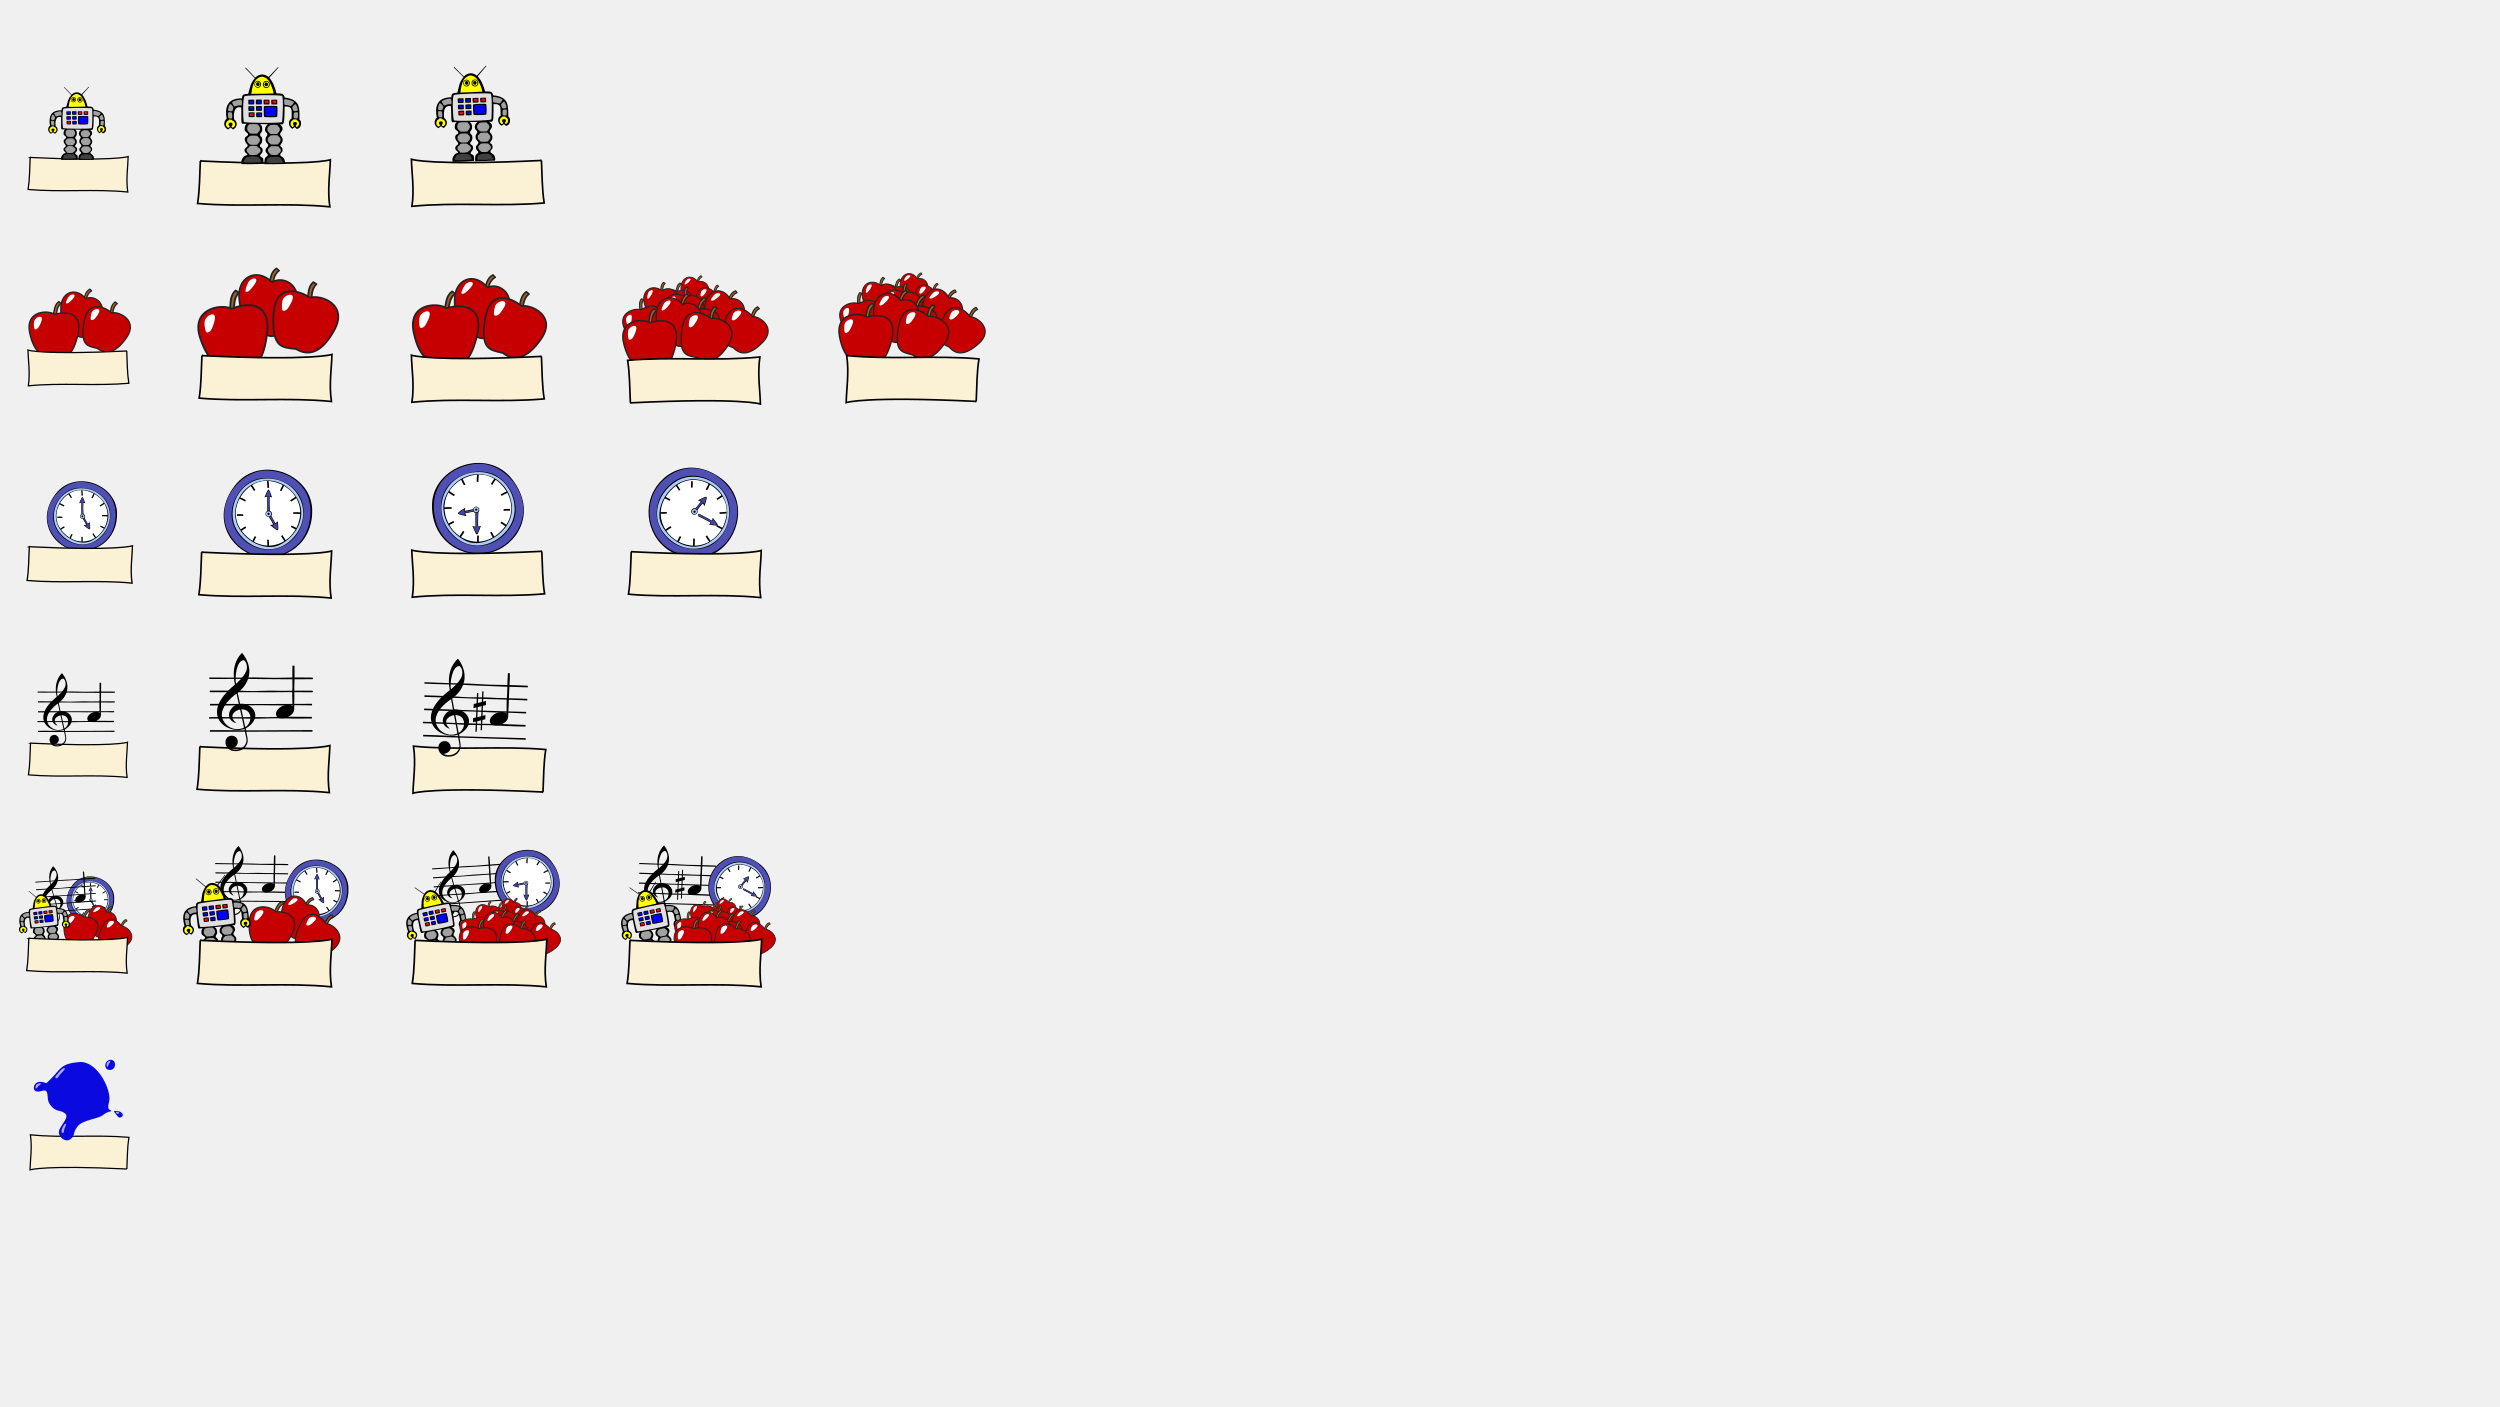
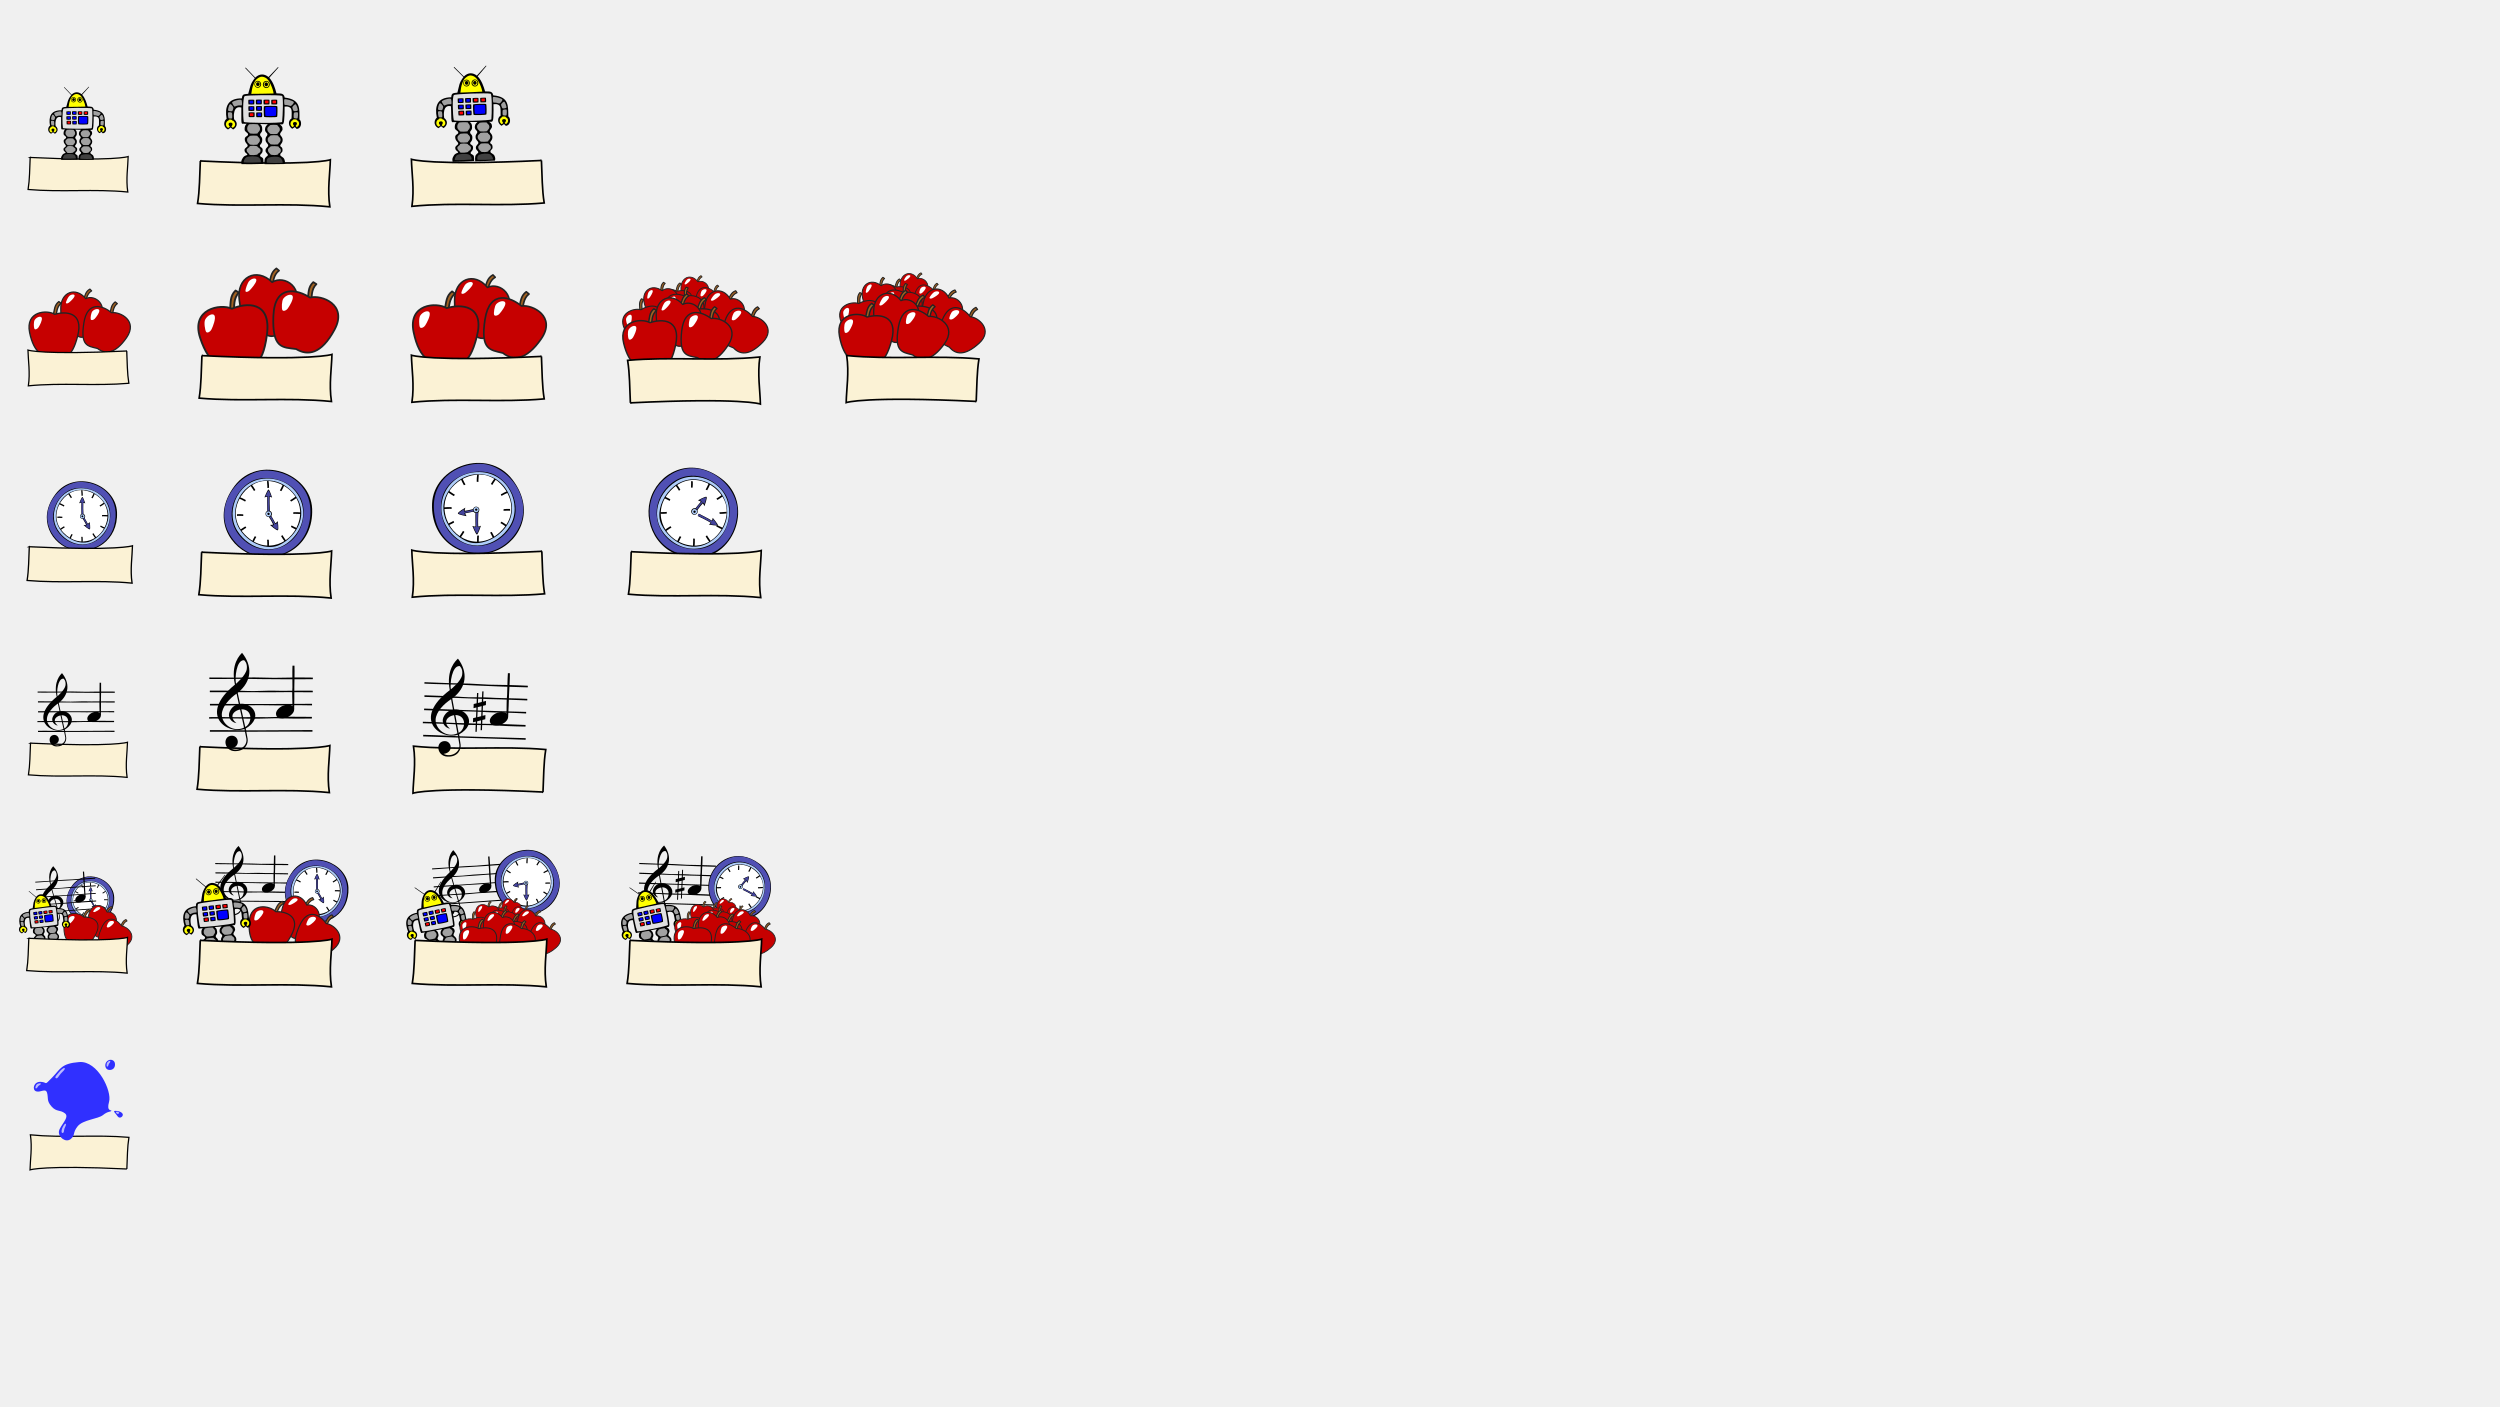
<svg xmlns="http://www.w3.org/2000/svg" xmlns:xlink="http://www.w3.org/1999/xlink" height="100%" viewBox="0 0 640 360" width="100%" version="1.1">
  <path id="a" d="m-56.11-15.66c28.6 1.376 33.29-0.301 33.29-0.301-0.073 3.438-0.794 7.65-0.135 12.04-11.24-1.119-22.64 0.126-33.86-0.86 0.554-3.42 0.525-6.997 0.708-10.88z" stroke="#000" stroke-width=".431" fill="#fbf2d5" />
  <g id="id_FirstLetter" transform="translate(6)">
    <g id="m" transform="translate(-3.409 -.8839)">
      <use xlink:href="#a" transform="translate(104.8 57.75)" height="360" width="640" y="0" x="0" />
      <g id="d">
        <path d="m62.64 20.89-2.467-2.585 0.119-0.133 2.467 2.575c1.124-1.085 2.354-0.995 3.389-0.144l2.431-2.55 0.131 0.108-2.358 2.635c1.04 1.149 1.488 2.668 1.829 3.974 0.749 0.128 1.905-0.245 2.111 1.09 4.177 0.49 3.772 2.888 3.768 5.601 0.621 0.377 0.701 2.286-0.705 2.436-0.035 0-0.474-0.488-0.474-0.488s-0.626 0.473-0.697 0.425c-1.261-0.909-0.854-2.261-0.139-2.618 0-0.551 0.079-1.406 0.007-2.039-0.083-0.635-0.384-0.791-0.79-0.946-0.312-0.121-0.622-0.048-0.994-0.06-0.012 0.921 0.012 2.071-0.096 3.184-0.023 0.299-0.047 1.233-0.443 1.365l-0.718 0.012c0.408 0.31 0.731 0.455 0.731 1.209 0 0.503-0.611 0.827-0.624 1.293-0.023 0.383 0.719 0.695 0.647 1.593-0.06 0.767-0.574 0.946-0.611 1.341-0.024 0.395 0.587 0.179 0.587 1.15 0 0.79-0.587 0.586-0.587 1.221 0 0.418 0.838 0.478 1.065 1.173 0.168 0.539 0.192 0.658 0.06 1.161-1.7 0-3.221 0.096-5.162 0.035 0.012-0.79-0.083-0.503 0.036-1.185 0.12-0.694 0.778-0.85 0.815-1.077 0.071-0.479-0.611-0.564-0.587-1.269 0.012-0.695 0.718-0.838 0.682-1.281-0.06-0.539-0.705-0.647-0.682-1.51 0.012-0.838 0.491-0.838 0.479-1.281-0.013-0.491-0.707-0.526-0.599-1.449 0.071-0.682 0.443-0.886 0.718-1.161l-1.976-0.06c0.275 0.347 0.551 0.407 0.539 1.401-0.012 0.923-0.622 0.827-0.539 1.402 0.06 0.455 0.587 0.43 0.539 1.329-0.048 1.077-0.647 1.017-0.599 1.46 0.048 0.466 0.803 0.312 0.707 1.221-0.096 0.886-0.622 0.79-0.659 1.281-0.036 0.36 0.778 0.36 0.815 0.911 0.035 0.682 0.095 0.611 0.024 1.208-2.119 0.096-3.785 0.06-5.591 0.06-0.119-0.646-0.119-0.886 0.324-1.591 0.466-0.767 1.198-0.635 1.161-0.838-0.096-0.42-0.67-0.36-0.718-1.161-0.023-0.599 0.778-0.743 0.803-1.114 0.035-0.48-0.718-0.672-0.743-1.677-0.012-0.778 0.79-0.718 0.838-1.173 0.06-0.551-0.85-0.611-0.874-1.304-0.035-0.707 0.181-1.209 0.527-1.473l-0.874-0.012c-0.335 0.035-0.466 0.048-0.491-0.971-0.024-1.185-0.012-2.179 0-3.185-2.216-0.613-1.94 2.522-1.859 2.998 1.205 0.994 0.619 2.146-0.247 2.639-0.387-0.284-0.619-0.531-0.619-0.531s-0.287 0.26-0.687 0.521c-1.632-0.888-0.835-2.493-0.36-2.725-0.521-3.016 0.2-5.292 3.905-5.248 0.091-1.148 0.551-1.053 1.628-1.161 0.581-1.867 0.379-2.338 1.689-4.011z" />
        <path fill="#ff0" d="m62.34 22.36c0.287-0.732 0.551-1.054 0.994-1.389 0.526-0.396 1.029-0.624 1.832-0.288 0.79 0.335 1.161 0.994 1.545 1.808 0.49 1.09 0.67 1.784 0.742 2.323-2.479 0.083-3.449 0.06-5.711 0.096 0.083-0.707 0.215-1.605 0.599-2.55z" />
        <path fill="#a1a1a1" d="m61.27 35.75c0-0.216 2.096-0.204 2.084-0.037-0.025 0.288 0.611 0.348 0.586 1.09-0.012 0.622-0.611 0.803-0.574 1.042 0.023 0.168-2.12 0.168-2.072-0.025 0.048-0.131-0.634-0.347-0.634-1.137 0-0.658 0.611-0.755 0.611-0.934z" />
        <path fill="#a1a1a1" d="m61.27 38.41c-0.035-0.324 2.059-0.264 2.084 0.035 0.012 0.216 0.73 0.383 0.753 0.899 0.048 0.754-0.753 0.778-0.717 0.993 0.047 0.288-2.192 0.371-2.169 0.096 0.013-0.264-0.634-0.455-0.67-1.137-0.024-0.408 0.743-0.658 0.718-0.886z" />
        <path fill="#a1a1a1" d="m66.63 38.41c0.06-0.168 2.203-0.156 2.155 0.084-0.048 0.275 0.526 0.191 0.514 0.958-0.023 0.646-0.67 0.622-0.647 0.838 0.036 0.395-1.963 0.347-2 0.096-0.023-0.156-0.634-0.408-0.646-1.102-0.025-0.48 0.562-0.647 0.622-0.875z" />
        <path fill="#404040" d="m63.57 41.14c0.574 0.324 0.79 1.281 0.514 1.304-0.718 0.048-3.184 0.121-4.227 0.013-0.191-0.013 0.084-1.042 0.659-1.329 0.503-0.252 2.395-0.348 3.054 0.012z" />
        <path fill="#404040" d="m69.05 41.21c0.574 0.312 0.91 1.342 0.622 1.366-0.718 0.048-2.837 0.06-3.878-0.036-0.192-0.023-0.192-0.994 0.371-1.281 0.502-0.251 2.226-0.418 2.885-0.048z" />
        <path fill="#ff0" d="m55.88 31.76c0.013-0.4 0.982-0.339 0.982-0.012 0.564 0.002 1.294 1.35 0.096 1.855-0.073-0.035-0.156-0.131-0.3-0.335 1.147-1.424-1.673-1.273-0.395 0.036-0.035 0.048-0.289 0.297-0.433 0.332-0.98-0.516-0.563-1.773 0.05-1.877z" />
        <path fill="#ff0" d="m72.38 31.63c-0.067-0.347 1.294-0.205 1.01 0.055 0.658 0.126 0.891 1.309-0.021 1.758-0.072-0.025-0.144-0.133-0.275-0.348 1.242-1.284-1.548-1.347-0.407 0.025-0.037 0.048-0.282 0.277-0.413 0.314-0.928-0.733-0.363-1.61 0.107-1.804z" />
        <path fill="#a1a1a1" d="m59.28 27.87c-0.083 0.011-0.492-0.047-0.877 0.008-0.384 0.055-0.743 0.224-0.884 0.291-0.141 0.067-0.587-0.652-0.689-1.019-0.102-0.367 2.291-0.995 2.426-0.611 0.135 0.384 0.106 1.32 0.023 1.331z" />
        <path fill="#a1a1a1" d="m57.15 28.4c0.062 0.172-0.208 0.891-0.319 0.951-0.111 0.059-0.831 0.006-0.997-0.138-0.166-0.144 0.194-1.605 0.501-1.653 0.307-0.047 0.753 0.668 0.815 0.84z" />
        <path fill="#a1a1a1" d="m56.78 29.77c0.085 0.146 0.122 1.309 0.023 1.414-0.099 0.104-0.707 0.043-0.838 0-0.131-0.044-0.3-1.352-0.156-1.497 0.144-0.145 0.885-0.063 0.971 0.083z" />
        <path fill="#a1a1a1" d="m70.25 27.7c0.082 0.107 0.293 0.009 0.834 0.118 0.358 0.072 0.57 0.206 0.756 0.187 0.185-0.019 0.803-0.613 0.79-0.959-0.013-0.346-2.371-0.993-2.445-0.698-0.073 0.294-0.017 1.245 0.065 1.352z" />
        <path fill="#a1a1a1" d="m72.25 28.3c-0.036 0.169 0.245 0.938 0.36 1.011 0.115 0.073 0.886 0.043 1.014-0.171 0.128-0.214-0.319-1.459-0.524-1.548-0.205-0.089-0.814 0.539-0.85 0.708z" />
        <path fill="#a1a1a1" d="m72.65 31.1c0.128 0.081 0.789 0.165 0.911 0.08 0.122-0.086 0.196-1.335 0.096-1.49-0.1-0.155-0.896-0.034-0.985 0.056-0.089 0.09-0.149 1.273-0.022 1.354z" />
        <path fill="#a1a1a1" d="m61.07 32.79c0-0.215 2.466-0.181 2.454 0-0.024 0.287 0.468 0.358 0.443 1.125-0.012 0.647-0.611 0.826-0.574 1.077 0.023 0.181-2.12 0.168-2.072-0.023 0.036-0.144-0.634-0.371-0.634-1.185 0-0.67 0.384-0.826 0.384-0.994z" />
        <path fill="#a1a1a1" d="m66.46 32.99c0-0.204 2.024-0.204 2.013-0.023-0.025 0.275 0.586 0.347 0.574 1.089-0.012 0.622-0.599 0.803-0.563 1.042 0.023 0.168-2.047 0.156-2.011-0.023 0.035-0.144-0.624-0.36-0.624-1.138 0-0.659 0.611-0.755 0.611-0.946z" />
        <path fill="#a1a1a1" d="m66.56 35.65c0-0.216 2.083-0.203 2.071-0.024-0.024 0.275 0.61 0.347 0.599 1.09-0.012 0.634-0.622 0.825-0.587 1.065 0.025 0.168-2.107 0.156-2.059-0.025 0.037-0.143-0.646-0.359-0.646-1.162 0-0.657 0.622-0.753 0.622-0.946z" />
        <path fill-rule="evenodd" d="m63.4 21.57c0.476 0 0.863 0.403 0.863 0.898s-0.387 0.898-0.863 0.898c-0.475 0-0.862-0.403-0.862-0.898s0.387-0.898 0.862-0.898zm-0.036 0.191c0.376 0 0.682 0.317 0.682 0.707s-0.307 0.707-0.682 0.707c-0.376 0-0.682-0.317-0.682-0.707s0.307-0.707 0.682-0.707zm0.06 0.179c0.251 0 0.455 0.221 0.455 0.491 0 0.27-0.204 0.491-0.455 0.491s-0.455-0.221-0.455-0.491c0-0.27 0.204-0.491 0.455-0.491" />
        <path fill-rule="evenodd" d="m64.7 22.51c0 0.516 0.395 0.923 0.886 0.923s0.886-0.407 0.886-0.923c0-0.514-0.395-0.921-0.886-0.921s-0.886 0.407-0.886 0.921zm0.228-0.012c0 0.408 0.312 0.73 0.707 0.73 0.383 0 0.61-0.335 0.61-0.742 0-0.395-0.227-0.707-0.61-0.707-0.395 0-0.707 0.324-0.707 0.718zm0.192-0.023c0 0.275 0.204 0.491 0.455 0.491 0.239 0 0.443-0.216 0.443-0.491 0-0.275-0.204-0.491-0.443-0.491-0.251 0-0.455 0.216-0.455 0.491" />
        <path fill="#e0e0e0" d="m69.59 25.41c0.42 0.119 0.204 5.245 0.037 6.682-0.048 0.37-9.745 0.31-9.805-0.025-0.25-1.364-0.264-6.13 0.203-6.549 0.346-0.311 8.681-0.372 9.565-0.108z" />
        <path d="m62.5 26.44c0.035 0.036 0.035 1.09-0.025 1.15-0.06 0.071-1.389 0.06-1.46 0.012-0.048-0.048-0.06-1.054-0.023-1.15 0.035-0.06 1.424-0.072 1.508-0.012z" />
        <path fill="#00f" d="m62.2 26.67c0.037 0.025 0.025 0.647-0.012 0.682-0.036 0.037-0.815 0.037-0.849 0-0.037-0.023-0.037-0.622-0.025-0.67 0.025-0.048 0.838-0.048 0.886-0.012z" />
        <path d="m64.96 28.1c0.072-0.156 3.232-0.179 3.426-0.024 0.096 0.071 0.083 2.586-0.048 2.718-0.144 0.155-3.173 0.143-3.317 0.012-0.108-0.096-0.131-2.49-0.06-2.706" />
        <path fill="#00f" d="m68.06 28.33c0.072 0.06 0.072 2.059-0.035 2.179-0.121 0.119-2.539 0.108-2.646 0.012-0.096-0.083-0.12-2-0.048-2.167 0.048-0.131 2.574-0.143 2.73-0.023z" />
        <path d="m64.43 26.41c0.035 0.036 0.035 1.102-0.025 1.161-0.071 0.06-1.401 0.06-1.46 0-0.048-0.048-0.06-1.054-0.023-1.138 0.023-0.072 1.424-0.083 1.508-0.023z" />
        <path fill="#00f" d="m64.13 26.64c0.025 0.024 0.025 0.647-0.012 0.682-0.036 0.036-0.826 0.036-0.862 0-0.024-0.023-0.035-0.622-0.012-0.67 0.025-0.036 0.838-0.048 0.886-0.012z" />
        <path d="m62.5 28.1c0.048 0.035 0.048 1.089-0.012 1.15-0.073 0.06-1.402 0.06-1.462 0.012-0.047-0.048-0.06-1.054-0.023-1.15 0.023-0.06 1.425-0.071 1.497-0.012z" />
        <path fill="#00f" d="m62.24 28.3c0.023 0.012 0.023 0.646-0.013 0.682-0.035 0.036-0.827 0.036-0.861 0-0.025-0.023-0.037-0.622-0.012-0.67 0.012-0.048 0.838-0.048 0.886-0.012z" />
        <path d="m64.46 28.07c0.048 0.035 0.048 1.101-0.012 1.149-0.073 0.072-1.402 0.06-1.462 0.013-0.047-0.048-0.06-1.054-0.023-1.15 0.023-0.06 1.412-0.071 1.497-0.012z" />
        <path fill="#00f" d="m64.16 28.3c0.023 0.023 0.023 0.646-0.013 0.682-0.035 0.035-0.827 0.035-0.861 0-0.025-0.025-0.037-0.622-0.012-0.67 0.012-0.048 0.838-0.048 0.886-0.012z" />
        <path d="m62.57 29.67c0.048 0.035 0.036 1.102-0.023 1.161-0.06 0.06-1.389 0.06-1.45 0-0.047-0.048-0.06-1.054-0.023-1.138 0.023-0.072 1.414-0.083 1.497-0.023z" />
        <path fill="#f00" d="m62.27 29.9c0.024 0.024 0.024 0.646-0.013 0.682-0.035 0.036-0.825 0.036-0.861 0-0.025-0.023-0.036-0.622-0.012-0.67 0.012-0.036 0.838-0.048 0.886-0.012z" />
        <path d="m64.5 29.7c0.048 0.023 0.036 1.089-0.023 1.15-0.06 0.06-1.389 0.06-1.45 0-0.047-0.037-0.071-1.054-0.023-1.138 0.023-0.072 1.414-0.084 1.497-0.012z" />
        <path fill="#00f" d="m64.23 29.9c0.024 0.025 0.024 0.647-0.013 0.683-0.035 0.035-0.825 0.035-0.861 0-0.025-0.025-0.037-0.611-0.012-0.67 0.012-0.036 0.838-0.048 0.886-0.013z" />
        <path d="m66.39 26.44c0.036 0.036 0.036 1.09-0.024 1.15-0.071 0.06-1.401 0.06-1.46 0-0.048-0.036-0.06-1.042-0.025-1.138 0.025-0.071 1.425-0.083 1.509-0.012z" />
        <path fill="#f00" d="m66.13 26.64c0.023 0.012 0.023 0.636-0.012 0.67-0.037 0.036-0.815 0.036-0.851 0.012-0.035-0.035-0.048-0.622-0.023-0.682 0.023-0.036 0.838-0.048 0.886 0z" />
        <path d="m68.36 26.44c0.048 0.036 0.048 1.09-0.012 1.15-0.072 0.06-1.401 0.06-1.46 0.012-0.048-0.048-0.06-1.054-0.025-1.15 0.025-0.06 1.414-0.072 1.497-0.012z" />
        <path fill="#f00" d="m68.06 26.64c0.023 0.012 0.023 0.647-0.012 0.682-0.037 0.036-0.827 0.036-0.863 0-0.023-0.023-0.036-0.622-0.012-0.67 0.012-0.048 0.838-0.048 0.886-0.012z" />
      </g>
    </g>
    <rect height="50" width="55" y="10" x="33.93" fill="none" />
  </g>
  <g id="id_NameTerms" transform="translate(-129.6)">
    <use xlink:href="#a" transform="matrix(-1 0 0 1 212.1 56.74)" height="360" width="640" y="0" x="0" />
    <use xlink:href="#d" transform="matrix(.9817 -.02624 .02624 .9817 186.2 .868)" height="360" width="640" y="0" x="0" />
    <rect height="50" width="55" y="10" x="224.6" fill="none" />
  </g>
  <g id="id_Read">
    <use xlink:href="#m" transform="matrix(.7536 0 0 .7536 -26.4 9.257)" height="360" width="640" y="0" x="0" />
    <rect height="50" width="40" y="10" x="0" fill="none" />
  </g>
  <g id="c" transform="matrix(1.21 0 0 1.21 31.97 -20.83)">
    <path stroke-linejoin="round" d="m-137.9 82.63c0.379-1.532 0.364-2.65 1.512-3.466l0.537 0.449c-1.121 0.789-1.191 2.337-1.4 3.416z" stroke="#232323" stroke-width=".337" fill="#a16121" />
    <path stroke-linejoin="round" d="m-133 87.82c-2.574 4.823-3.875 6.223-6.69 3.793-3.26 1.205-3.5-1.456-4.137-6.067-0.639-4.613 3.436-6.695 6.586-3.606 2.409-1.55 6.819 1.061 4.243 5.881z" stroke="#232323" stroke-width=".337" fill="#c60000" />
    <path fill="#fff" d="m-142.6 83.67c-0.004-0.331 0.424-1.65 0.792-2.007 0.595-0.578 1.43-0.639 1.403-0.107-0.026 0.553-1 1.672-1.37 2.033-0.367 0.354-0.818 0.402-0.826 0.081z" />
    <path stroke-linejoin="round" d="m-145.7 87.77c0.167-1.787-0.037-3.043 1.115-4.154l0.68 0.415c-1.128 1.077-0.945 2.83-0.998 4.08z" stroke="#232323" stroke-width=".383" fill="#a16121" />
    <path stroke-linejoin="round" d="m-151.7 93.08c1.891 5.785 4.733 6.571 7.379 5.548 2.986 0.144 5.086 0.793 6.029-6.117 0.943-6.907-4.195-6.459-7.025-5.248-2.326-1.069-8.27 0.033-6.382 5.82z" stroke="#232323" stroke-width=".383" fill="#c60000" />
    <path fill="#fff" d="m-150.5 91.9c-0.217-0.335-0.469-1.895-0.188-2.448 0.456-0.892 1.574-1.382 1.879-0.828 0.319 0.576-0.316 2.213-0.597 2.77-0.282 0.548-0.877 0.828-1.094 0.505z" />
    <path stroke-linejoin="round" d="m-130.1 85.8c0.187-1.674 0.017-2.854 1.116-3.877l0.631 0.401c-1.076 0.991-0.934 2.638-1.005 3.809z" stroke="#232323" stroke-width=".36" fill="#a16121" />
    <path stroke-linejoin="round" d="m-124.7 91.44c-2.694 5.033-5.448 5.294-7.724 3.915-2.781-0.356-4.827-0.1-4.568-6.634 0.261-6.535 4.933-5.28 7.348-3.696 2.324-0.606 7.636 1.386 4.941 6.419z" stroke="#232323" stroke-width=".36" fill="#c60000" />
    <path fill="#fff" d="m-135.2 87.51c-0.147-0.345-0.132-1.827 0.217-2.292 0.564-0.752 1.675-1.026 1.869-0.465 0.203 0.583-0.645 1.995-0.994 2.465-0.348 0.462-0.943 0.625-1.091 0.292z" />
  </g>
  <g id="e" transform="matrix(.7493 0 0 .7493 -15.15 21.89)">
    <use xlink:href="#c" transform="matrix(0.61 .1018 -.1018 0.61 29.99 40.72)" height="360" width="640" y="0" x="0" />
    <use xlink:href="#c" transform="matrix(.7531 -.1109 .1109 .7531 21.34 3.776)" height="360" width="640" y="0" x="0" />
    <use xlink:href="#c" transform="matrix(.8545 .2438 -.244 .8522 84.02 46.18)" height="360" width="640" y="0" x="0" />
    <use xlink:href="#c" transform="matrix(.9972 .07463 -.07463 .9972 75.03 13.82)" height="360" width="640" y="0" x="0" />
  </g>
  <g id="id_CountEasy">
    <use xlink:href="#c" transform="matrix(1.054 0 0 1.054 211 -10.3)" height="360" width="640" y="0" x="0" />
    <use xlink:href="#a" transform="translate(107.8 106.7)" height="360" width="640" y="0" x="0" />
    <rect height="50" width="55" y="60" x="40" fill="none" />
  </g>
  <g id="id_CountReadEasy" transform="translate(-107.6)">
    <g id="q">
      <use xlink:href="#c" transform="matrix(.9935 .1135 -.1135 .9935 374.5 11)" height="360" width="640" y="0" x="0" />
      <use xlink:href="#a" transform="matrix(-1 0 0 1 190.1 106.9)" height="360" width="640" y="0" x="0" />
    </g>
    <rect height="50" width="55" y="60" x="202.6" fill="none" />
  </g>
  <g id="id_CountHard" transform="translate(-212.4)">
    <g transform="translate(4.884 1.061)">
      <use xlink:href="#e" transform="matrix(1.093 0 0 1.093 451.7 -14.13)" height="360" width="640" y="0" x="0" />
      <use xlink:href="#a" transform="matrix(1 0 0 -1 425 86.41)" height="360" width="640" y="0" x="0" />
    </g>
    <rect height="50" width="55" y="60" x="362.4" fill="none" />
  </g>
  <g id="id_CountReadHard" transform="translate(-318.7)">
    <use xlink:href="#e" transform="matrix(1.097 .06353 -.06353 1.097 624.3 -10.34)" height="360" width="640" y="0" x="0" />
    <use xlink:href="#a" transform="matrix(-1 0 0 -1 512.5 87.1)" height="360" width="640" y="0" x="0" />
    <rect height="50" width="55" y="60" x="523.7" fill="none" />
  </g>
  <g id="id_Count">
    <use xlink:href="#q" transform="matrix(.7597 0 0 .7597 -154.6 20.54)" height="360" width="640" y="0" x="0" />
    <rect height="50" width="40" y="60" x="0" fill="none" />
  </g>
  <g id="id_ClockEasy">
    <g id="l" transform="translate(2.919 -.1768)">
      <g id="g" transform="matrix(.7919 0 0 .7919 -715.7 -455)">
        <g id="j">
          <path d="m1001 739.3c0.489 11.67-9.624 17.48-18.11 15.31-8.484-2.171-14.71-12.49-6.969-22.74 7.74-10.25 24.59-4.244 25.08 7.426z" fill-rule="evenodd" />
          <path d="m986.6 726.9c-8.888-0.391-18.6 11.51-11.65 21.65 6.941 10.14 21.95 7.006 24.85-3.713 2.901-10.72-4.304-17.55-13.19-17.94zm11.61 14.3c-0.703 10.2-11.78 14.7-19.13 8.342-7.355-6.361-3.768-15.83 2.175-19.09 5.943-3.256 17.66 0.543 16.96 10.75z" fill-rule="evenodd" fill="#5050b4" />
          <path d="m996.9 742.7c-1.671 7.719-10.95 11.94-17.71 4.856-6.756-7.08-0.377-16.44 5.798-17.23 6.175-0.791 13.58 4.655 11.91 12.37z" fill-rule="evenodd" fill="#fff" />
          <path id="b" d="m986.4 730.3c0.164 1.508 0.115 2.224 0.114 2.228 0.187-0.002 0.382 0.023 0.551-0.05-0.02-0.744-0.038-1.489-0.151-2.178z" />
          <use xlink:href="#b" transform="matrix(-.03639 -.9995 -1.162 .03131 1882 1704)" height="1052.362" width="744.094" y="0" x="0" />
          <use xlink:href="#b" transform="matrix(.995 -.0996 -.09149 -.9139 71.86 1517)" height="1052.362" width="744.094" y="0" x="0" />
          <use xlink:href="#b" transform="matrix(-.04345 -.9989 -.9084 .04778 1685 1692)" height="1052.362" width="744.094" y="0" x="0" />
          <use xlink:href="#b" transform="matrix(.866 .5 -.5 .866 502.5 -394.3)" height="1052.362" width="744.094" y="0" x="0" />
          <use xlink:href="#b" transform="matrix(.5 .866 -.866 .5 1135 -484.1)" height="1052.362" width="744.094" y="0" x="0" />
          <use xlink:href="#b" transform="matrix(-.5 .866 -.866 -.5 2122 256.6)" height="1052.362" width="744.094" y="0" x="0" />
          <use xlink:href="#b" transform="matrix(-.866 .5 -.5 -.866 2212 888.9)" height="1052.362" width="744.094" y="0" x="0" />
          <use xlink:href="#b" transform="matrix(-.866 -.5 .5 -.866 1471 1876)" height="1052.362" width="744.094" y="0" x="0" />
          <use xlink:href="#b" transform="matrix(-.5 -.866 .866 -.5 838.6 1966)" height="1052.362" width="744.094" y="0" x="0" />
          <use xlink:href="#b" transform="matrix(.5 -.866 .866 .5 -148.3 1225)" height="1052.362" width="744.094" y="0" x="0" />
          <use xlink:href="#b" transform="matrix(.866 -.5 .5 .866 -238.4 592.4)" height="1052.362" width="744.094" y="0" x="0" />
          <path d="m987 729.5c-9.611-0.428-14.34 10.17-10.25 16.79 4.093 6.619 13.21 8.841 18.89 1.431 5.678-7.409 0.977-17.8-8.634-18.23zm7.584 4.284c6.013 6.492 1.703 14.4-4.17 17.19-5.873 2.793-16.2-3.829-14.03-12.54 2.171-8.708 12.18-11.15 18.2-4.654z" fill-rule="evenodd" fill="#afcdfa" />
        </g>
        <g id="h" transform="translate(0 -.2652)">
          <path d="m986.5 740.4c-0.085-1.743-0.014-4.73-0.014-4.73-0.184-0.011-0.422 0.011-0.904 0.183 0 0 0.964-2.481 1.3-2.556 0.335-0.075 1.18 2.622 1.18 2.622-0.246-0.123-0.605-0.275-0.784-0.232-0.087 1.561-0.002 3.017 0.057 4.664z" />
          <path d="m986.6 740.4c-0.063-1.581 0.032-4.878 0.032-4.878-0.137-0.01-0.422-0.069-0.78 0.087 0 0 0.785-1.902 1.034-1.97 0.248-0.068 0.898 2.005 0.898 2.005-0.206-0.186-0.53-0.15-0.662-0.107-0.065 1.416 0.038 3.312 0.081 4.806z" fill="#44449c" />
        </g>
        <g id="i">
          <path d="m987 740.3c1.08 1.655 2.111 3.642 2.111 3.642 0.219-0.111 0.311-0.191 0.77-0.678 0 0 0.387 2.634 0.043 2.93s-2.559-1.707-2.559-1.707c0.353-0.043 0.844 0.004 1.027-0.156-0.779-1.591-1.142-1.994-2.137-3.573z" />
          <path d="m987 740.5c0.963 1.511 2.094 3.736 2.094 3.736 0.163-0.081 0.356-0.113 0.68-0.502 0 0 0.287 1.98 0.038 2.211-0.248 0.232-1.884-1.245-1.884-1.245 0.343 0.046 0.666-0.143 0.793-0.272-0.723-1.434-1.306-2.176-2.198-3.615z" fill="#44449c" />
          <path d="m987.8 740.3c0.472 0.688 0.098 1.42-0.521 1.593-0.62 0.173-1.452-0.197-1.348-1.147 0.104-0.95 1.398-1.133 1.87-0.446z" fill-rule="evenodd" />
          <path d="m986.5 740.2c-0.76 0.408-0.395 1.387 0.125 1.524s0.933-0.073 1.111-0.599c0.178-0.525-0.477-1.333-1.236-0.926zm0.533 0.371c0.286 0.106 0.285 0.49 0.102 0.642-0.182 0.152-0.547 0.102-0.605-0.24-0.058-0.342 0.217-0.508 0.503-0.403z" fill-rule="evenodd" fill="#afcdfa" />
        </g>
      </g>
      <use xlink:href="#a" transform="translate(104.8 157.2)" height="360" width="640" y="0" x="0" />
    </g>
    <rect height="50" width="55" y="110" x="40" fill="none" />
  </g>
  <g id="id_ClockMedium" transform="translate(-107.6)">
    <g id="p">
      <use xlink:href="#j" transform="matrix(-.8216 .003555 .003555 .8216 1038 -482)" height="360" width="640" y="0" x="0" />
      <use xlink:href="#h" transform="matrix(.8862 0 0 -.8632 -644.9 769.6)" height="360" width="640" y="0" x="0" />
      <use xlink:href="#i" transform="matrix(-.2431 .7485 -.7485 -.2431 1024 -428.1)" height="360" width="640" y="0" x="0" />
    </g>
    <use xlink:href="#a" transform="matrix(-1 0 0 1 190.2 156.8)" height="360" width="640" y="0" x="0" />
    <rect height="50" width="55" y="110" x="202.6" fill="none" />
  </g>
  <g id="id_ClockHard" transform="translate(-212)">
    <g id="n">
      <use xlink:href="#j" transform="matrix(0 .8072 -.8072 0 987.5 -665.2)" height="360" width="640" y="0" x="0" />
      <use xlink:href="#h" transform="matrix(-.3788 .7072 -.7072 -.3788 1288 -285.8)" height="360" width="640" y="0" x="0" />
      <use xlink:href="#i" transform="matrix(-.2926 -.747 .747 -.2926 125.1 1085)" height="360" width="640" y="0" x="0" />
    </g>
    <use xlink:href="#a" transform="translate(429.7 156.9)" height="360" width="640" y="0" x="0" />
    <rect height="50" width="55" y="110" x="362" fill="none" />
  </g>
  <g id="id_Clock">
    <use xlink:href="#l" transform="matrix(.7936 0 0 .7936 -33.46 27.78)" height="360" width="640" y="0" x="0" />
    <rect height="50" width="40" y="110" x="0" fill="none" />
  </g>
  <g id="id_NotesReadEasy">
    <g id="k" transform="translate(2.566 -.1768)">
      <use xlink:href="#a" transform="translate(104.7 207)" height="360" width="640" y="0" x="0" />
      <g id="f" transform="matrix(1.052 0 0 1.052 -3.189 -10.59)">
        <path d="m51.55 175.1s4.194 0.035 6.291 0.037c2.097 0.002 4.128-0.105 6.291-0.026s4.179 0.097 6.291 0.021c2.112-0.076 6.291-0.01 6.291-0.01 0.009 0.137 0.029 0.28-0.008 0.397 0 0-4.194 0.021-6.29 0.016-2.097-0.004-4.194-0.041-6.29-0.046-2.097-0.004-4.158-0.103-6.29-0.046-2.132 0.058-6.29 0.016-6.29 0.016 0.018-0.101-0.042-0.152 0.003-0.36z" />
        <path d="m76.7 178.7s-4.173-0.034-6.259-0.036c-2.086-0.002-3.343 0.057-6.259 0.025s-4.099-0.018-6.259-0.021c-2.16-0.003-6.259 0.01-6.259 0.01-0.009-0.135-0.038-0.275-0.002-0.39 0 0 4.18 0.01 6.266 0.015 2.086 0.004 3.396 0.19 6.258 0.054 2.862-0.136 4.136 0.03 6.258-0.026 2.121-0.057 6.258-0.016 6.258-0.016-0.012 0.097-0.008 0.2 0 0.385z" />
        <path d="m76.52 181.5s-4.139 0.034-6.208 0.036c-2.069 0.002-3.316-0.016-6.208 0.015-2.893 0.032-4.066-0.023-6.208-0.02-2.143 0.003-6.208-0.01-6.208-0.01-0.009 0.135-0.029 0.275 0.007 0.39 0 0 4.138-0.01 6.207-0.015 2.069-0.004 3.345-0.069 6.207-0.054s4.091 0.091 6.207 0.026 6.207 0.016 6.207 0.016c-0.018-0.099 0.025-0.251 0-0.385z" />
        <path d="m51.46 185.1s4.17-0.035 6.256-0.037c2.085-0.002 4.105 0.126 6.256 0.046s4.155-0.117 6.256-0.041c2.1 0.076 6.256 0.01 6.256 0.01 0.009-0.137 0.029-0.28-0.008-0.397 0 0-4.17-0.042-6.255-0.037-2.085 0.004-3.735 0.162-6.255 0.107-2.52-0.056-4.134 0.063-6.255 0.005-2.12-0.058-6.234-0.016-6.234-0.016 0.018 0.101 0.028 0.187-0.018 0.36z" />
        <path d="m51.66 188.3s4.161 0.006 6.241 0.004 3.333 0.016 6.241-0.015 4.087-0.018 6.241-0.021c2.154-0.003 6.241 0.01 6.241 0.01 0.009-0.135 0.029-0.275-0.008-0.39 0 0-4.16 0.031-6.24 0.035-2.08 0.004-3.353 0.027-6.24 0.034-2.887 0.008-4.125 0.03-6.24-0.026-2.115-0.056-6.24-0.016-6.24-0.016 0.018 0.099 0.049 0.215 0.003 0.385z" />
        <path d="m59.5 169.1c-0.471 0.474-2.843 2.681-1.739 7.737-9.099 7.385-1.791 12.26 2.307 10.79l0.497 2.45c0.205 2.046-2.244 3.127-3.762 2.306 2.575-0.414 1.851-3.459-0.124-3.087-1.975 0.373-1.508 3.687 1.048 3.726 2.556 0.039 3.321-1.814 3.122-3.017l-0.452-2.484c4.569-2.784 1.468-6.439-1.376-6.005l-0.585-2.69c3.527-2.799 3.621-6.589 1.064-9.724zm0.41 1.798c0.029 0 0.057 0.001 0.087 0.003 0 0 0.853 0.609 0.649 2.147s-2.622 3.58-2.622 3.58c-0.313-1.4 0.075-5.73 1.886-5.731zm-1.753 8.134 0.545 2.525c-0.668 0.109-1.714 0.601-2.253 1.925-0.539 1.324 0.484 2.59 1.703 2.723 0 0-1.133-0.705-0.997-1.812 0.087-0.71 0.907-1.326 1.855-1.501l0.96 4.403c-2.632 1.259-5.399-0.864-5.403-3.149-0.003-1.907 1.926-3.982 3.59-5.114zm1.174 3.804c2.832-0.023 2.669 3.417 0.938 4.311z" />
        <path d="m71.74 182.8c0.061-1.866-0.138-3.747 0.013-5.288 0.024-2.051-0.063-3.397 0.013-5.288 0.168-0.004 0.342-0.012 0.485 0.003 0.063 1.753-0.023 3.698-0.036 5.287 0.014 1.948 0.01 3.397-0.036 5.287-0.123-0.008-0.186 0.018-0.44-0.002z" />
        <path d="m67.75 183.9c-0.016-0.928 1.398-2.219 2.953-2.185 0.726 0.016 1.502 0.317 1.477 1.234-0.025 0.917-1.349 2.063-2.913 2.104-0.754 0.019-1.501-0.225-1.517-1.153z" />
      </g>
    </g>
    <rect height="50" width="55" y="160" x="40" fill="none" />
  </g>
  <g id="id_NotesReadHard" transform="translate(-107.6)">
    <use xlink:href="#a" transform="matrix(-1 0 0 -1 190.5 187.1)" height="360" width="640" y="0" x="0" />
    <g id="o">
      <path d="m229.8 183.6 0.107-2.576 0.991-0.244-0.106 2.563zm2.075-0.538-0.743 0.185 0.106-2.563 0.743-0.18 0.044-1.065-0.743 0.18 0.109-2.618-0.337 0.004-0.112 2.698-0.992 0.257 0.106-2.546-0.336-0.014-0.11 2.643-0.743 0.18-0.044 1.067 0.743-0.18-0.106 2.558-0.743 0.179-0.044 1.062 0.743-0.18-0.108 2.604 0.336 0.014 0.112-2.697 0.991-0.243-0.105 2.533 0.337-0.004 0.109-2.628 0.743-0.18z" />
      <use xlink:href="#f" transform="matrix(.9994 .03366 -.03366 .9994 171.1 -.5936)" height="360" width="640" y="0" x="0" />
    </g>
    <rect height="50" width="55" y="160" x="202.6" fill="none" />
  </g>
  <g id="id_Music">
    <use xlink:href="#k" transform="matrix(.7459 0 0 .7459 -30.35 47.66)" height="360" width="640" y="0" x="0" />
    <rect height="50" width="40" y="160" x="0" fill="none" />
  </g>
  <g id="id_Mixed">
    <use xlink:href="#g" transform="matrix(.5386 0 0 .5386 -12.23 159.5)" height="360" width="640" y="0" x="0" />
    <use xlink:href="#f" transform="matrix(.579 -.03919 .03919 .579 -27.33 127.2)" height="360" width="640" y="0" x="0" />
    <use xlink:href="#c" transform="matrix(.4843 .1896 -.1896 .4843 107.2 221)" height="360" width="640" y="0" x="0" />
    <use xlink:href="#d" transform="matrix(.664 -.07597 .07597 .664 -34 220.6)" height="360" width="640" y="0" x="0" />
    <use xlink:href="#a" transform="matrix(.7594 0 0 .7594 49.98 252.1)" height="360" width="640" y="0" x="0" />
    <rect height="50" width="40" y="210" x="0" fill="none" />
  </g>
  <g id="id_MixedEasy">
    <use xlink:href="#f" transform="matrix(.7057 .008627 -.008627 .7057 20.58 97.98)" height="360" width="640" y="0" x="0" />
    <use xlink:href="#g" transform="matrix(.7188 0 0 .7188 33.86 133.5)" height="360" width="640" y="0" x="0" />
    <use xlink:href="#c" transform="matrix(.6463 .253 -.253 .6463 185 215)" height="360" width="640" y="0" x="0" />
    <use xlink:href="#d" transform="matrix(.8862 -.1014 .1014 .8862 -5.061 214.9)" height="360" width="640" y="0" x="0" />
    <use xlink:href="#a" transform="matrix(1.013 0 0 1.013 108.1 256.6)" height="360" width="640" y="0" x="0" />
    <rect height="50" width="55" y="210" x="40" fill="none" />
  </g>
  <g id="id_MixedMedium">
    <use xlink:href="#f" transform="matrix(.6812 -.04611 .04611 .6812 67.84 106.4)" height="360" width="640" y="0" x="0" />
    <use xlink:href="#p" transform="matrix(.7077 0 0 .7077 -27.77 133.7)" height="360" width="640" y="0" x="0" />
    <use xlink:href="#d" transform="matrix(.8021 -.166 .166 .8021 54.82 222.6)" height="360" width="640" y="0" x="0" />
    <use xlink:href="#e" transform="matrix(.7594 .05111 -.05111 .7594 181.1 174.9)" height="360" width="640" y="0" x="0" />
    <use xlink:href="#a" transform="matrix(1.013 0 0 1.013 163.1 256.6)" height="360" width="640" y="0" x="0" />
    <rect height="50" width="55" y="210" x="95" fill="none" />
  </g>
  <g id="id_MixedHard" transform="translate(55)">
    <use xlink:href="#o" transform="matrix(.741 0 0 .741 -51.59 91.51)" height="360" width="640" y="0" x="0" />
    <use xlink:href="#n" transform="matrix(.6995 0 0 .6995 -138.1 135.4)" height="360" width="640" y="0" x="0" />
    <use xlink:href="#d" transform="matrix(.8021 -.166 .166 .8021 54.82 222.6)" height="360" width="640" y="0" x="0" />
    <use xlink:href="#e" transform="matrix(.7594 .05111 -.05111 .7594 181.1 174.9)" height="360" width="640" y="0" x="0" />
    <use xlink:href="#a" transform="matrix(1.013 0 0 1.013 163.1 256.6)" height="360" width="640" y="0" x="0" />
    <rect height="50" width="55" y="210" x="95" fill="none" />
  </g>
  <g id="id_Color">
    <use xlink:href="#a" transform="matrix(-.7448 0 0 -.7448 -9.314 287.6)" height="360" width="640" y="0" x="0" />
-     <path d="m27.38 271.7c-0.729 0.721-0.493 2.017 0.416 2.182 0.909 0.166 1.708-0.374 1.646-1.5-0.062-1.126-1.333-1.403-2.062-0.683zm-7.067 0.182c-4.723 0.373-4.793 1.772-6.982 3.984s-1.015 1.192-2.888 1.082c-1.873-0.11-2.307 2.101-1.158 2.445s2.398-0.939 2.767 0.385c0.369 1.324-0.172 1.992 1.139 3.476s2.168 0.765 3.458 1.779c1.289 1.014-1.392 3.189-1.57 4.624-0.178 1.435 1.727 2.96 3.002 1.954 1.274-1.006 0.427-1.572 1.788-3.273s5.245-1.864 6.499-2.886 1.955-0.767 2.139-1.076c0.185-0.309-1.342 0.325-0.581-2.341s-2.89-10.53-7.613-10.15zm8.903 12.6c-0.09 0.207 0.335 0.469 0.904 1.31 0.569 0.84 1.766-0.169 1.159-0.819-0.607-0.65-1.974-0.698-2.063-0.491z" fill="#0a0ae0" />
+     <path d="m27.38 271.7c-0.729 0.721-0.493 2.017 0.416 2.182 0.909 0.166 1.708-0.374 1.646-1.5-0.062-1.126-1.333-1.403-2.062-0.683zm-7.067 0.182c-4.723 0.373-4.793 1.772-6.982 3.984s-1.015 1.192-2.888 1.082c-1.873-0.11-2.307 2.101-1.158 2.445s2.398-0.939 2.767 0.385c0.369 1.324-0.172 1.992 1.139 3.476s2.168 0.765 3.458 1.779c1.289 1.014-1.392 3.189-1.57 4.624-0.178 1.435 1.727 2.96 3.002 1.954 1.274-1.006 0.427-1.572 1.788-3.273s5.245-1.864 6.499-2.886 1.955-0.767 2.139-1.076c0.185-0.309-1.342 0.325-0.581-2.341s-2.89-10.53-7.613-10.15zm8.903 12.6c-0.09 0.207 0.335 0.469 0.904 1.31 0.569 0.84 1.766-0.169 1.159-0.819-0.607-0.65-1.974-0.698-2.063-0.491z" fill="#3030ff" />
    <g fill-opacity=".667" fill="#fff">
      <path d="m16.83 287.7c0.223 0.153-0.132 0.708-0.321 1.199-0.189 0.491-0.037 1.095-0.478 1.143-0.442 0.048-0.272-0.937-0.006-1.439 0.267-0.502 0.582-1.056 0.805-0.903z" />
      <path d="m9.335 277.7c0.19-0.294 0.982-0.499 1.106-0.297 0.124 0.202-0.354 0.368-0.589 0.589-0.234 0.221-0.331 0.664-0.64 0.637s-0.067-0.634 0.123-0.929z" />
      <path d="m15.1 274.5c0.482-0.616 1.222-1.274 1.46-1.042 0.237 0.232-0.522 0.889-1.003 1.392-0.482 0.503-0.802 1.401-1.249 1.165-0.447-0.237 0.31-0.899 0.792-1.515z" />
      <path d="m27.35 272.2c0.067-0.256 0.707-0.829 0.85-0.556s-0.199 0.46-0.342 0.751-0.132 0.617-0.386 0.661c-0.254 0.044-0.189-0.6-0.121-0.856z" />
      <path d="m29.7 284.7c0.062-0.165 0.498-0.169 0.725 0.053s-0.162 0.468-0.353 0.396-0.433-0.285-0.371-0.45z" />
    </g>
    <rect height="50" width="40" y="260" x="3.463e-15" fill="none" />
  </g>
</svg>
